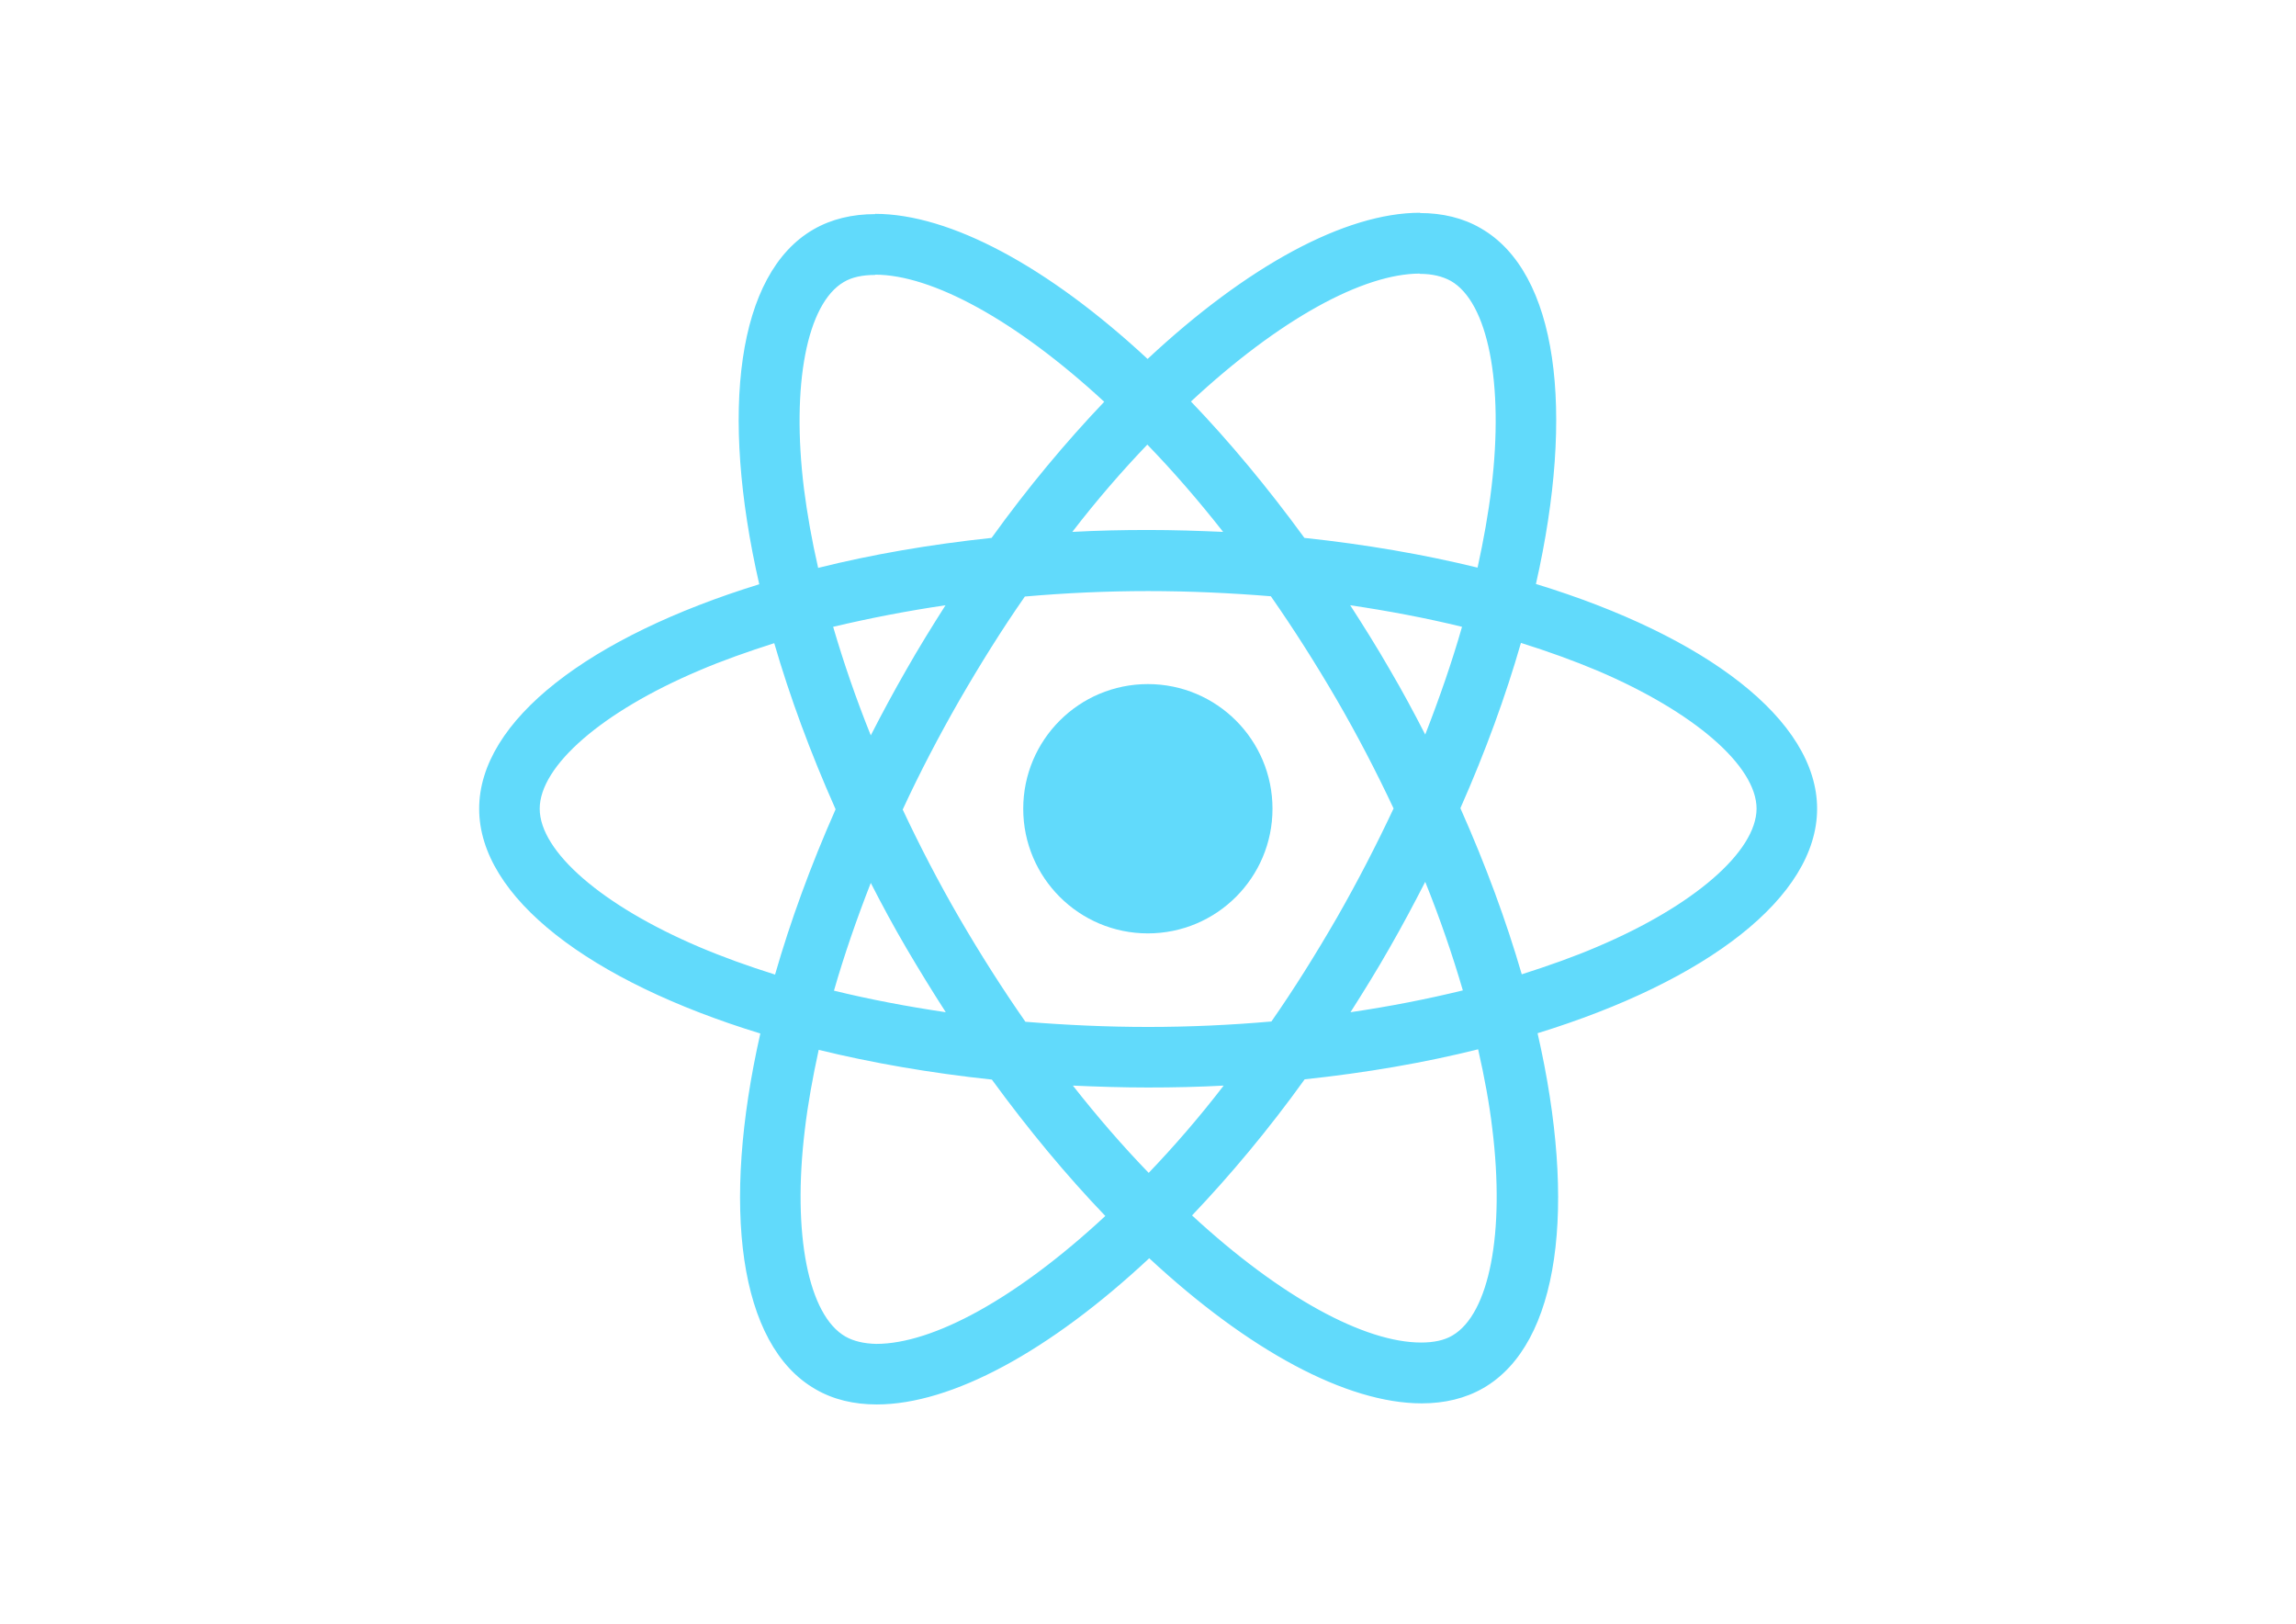
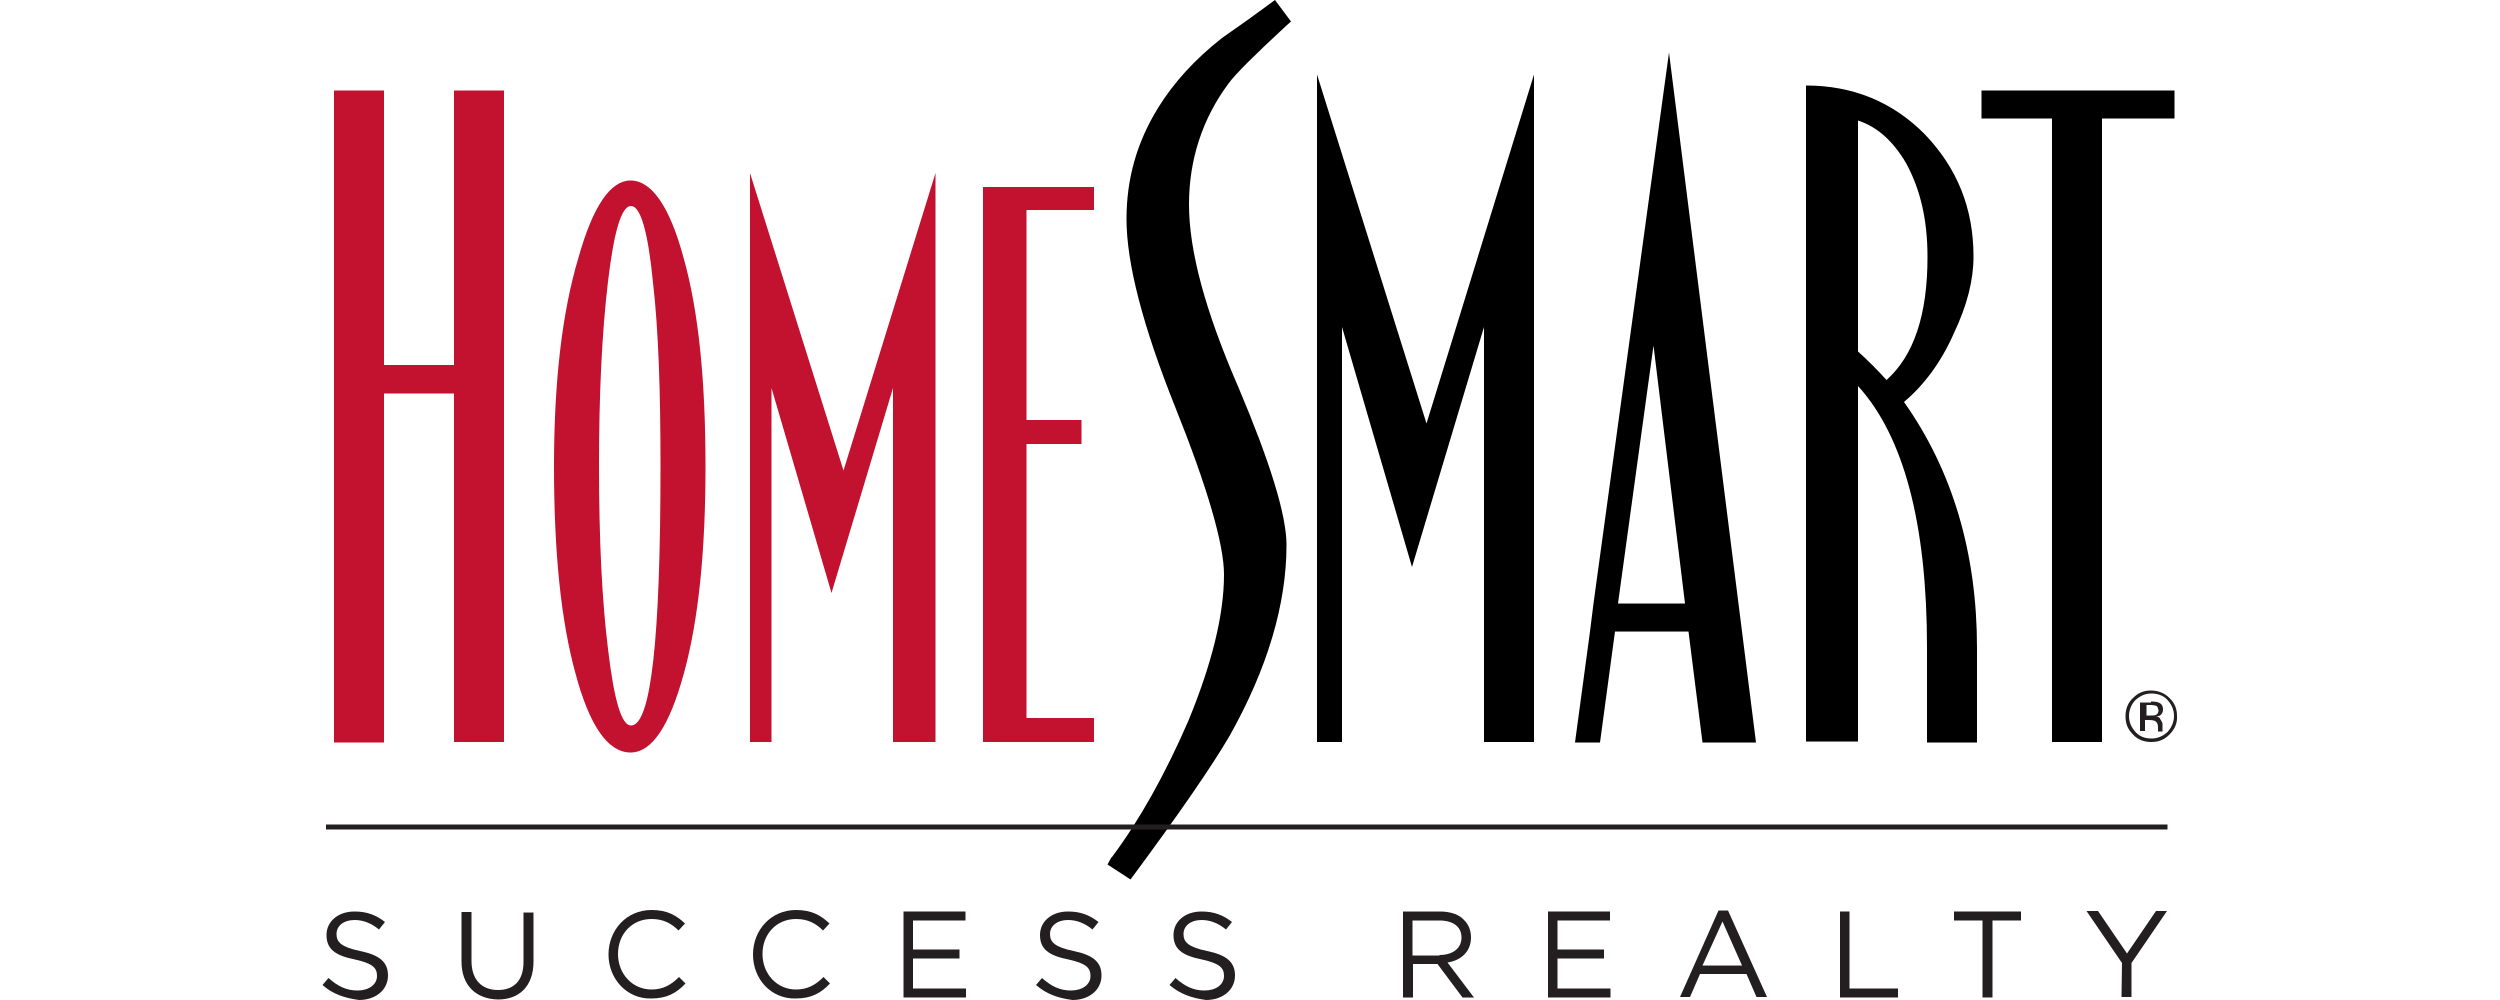
- <svg xmlns="http://www.w3.org/2000/svg" viewBox="0 0 841.9 595.3">
-   <g fill="#61DAFB">
-     <path d="M666.3 296.5c0-32.5-40.7-63.3-103.1-82.4 14.4-63.6 8-114.2-20.2-130.4-6.5-3.8-14.1-5.6-22.4-5.6v22.3c4.6 0 8.3.9 11.4 2.6 13.6 7.8 19.5 37.5 14.9 75.7-1.1 9.4-2.9 19.3-5.1 29.4-19.6-4.8-41-8.5-63.5-10.9-13.5-18.5-27.5-35.3-41.6-50 32.6-30.3 63.2-46.9 84-46.9V78c-27.5 0-63.5 19.6-99.9 53.6-36.4-33.8-72.4-53.2-99.9-53.2v22.3c20.7 0 51.4 16.5 84 46.6-14 14.7-28 31.4-41.3 49.9-22.6 2.4-44 6.1-63.6 11-2.3-10-4-19.7-5.2-29-4.7-38.2 1.1-67.9 14.6-75.8 3-1.8 6.9-2.6 11.5-2.6V78.5c-8.4 0-16 1.8-22.6 5.6-28.1 16.2-34.4 66.7-19.9 130.1-62.2 19.2-102.7 49.9-102.7 82.3 0 32.5 40.7 63.3 103.1 82.4-14.4 63.6-8 114.2 20.2 130.4 6.5 3.8 14.1 5.6 22.5 5.6 27.5 0 63.5-19.6 99.9-53.6 36.4 33.8 72.4 53.2 99.9 53.2 8.4 0 16-1.8 22.6-5.6 28.1-16.2 34.4-66.7 19.9-130.1 62-19.1 102.5-49.9 102.5-82.3zm-130.2-66.7c-3.7 12.9-8.3 26.2-13.5 39.5-4.1-8-8.4-16-13.1-24-4.6-8-9.5-15.8-14.4-23.4 14.2 2.1 27.9 4.7 41 7.9zm-45.8 106.5c-7.8 13.5-15.8 26.3-24.1 38.2-14.9 1.3-30 2-45.2 2-15.1 0-30.2-.7-45-1.9-8.3-11.9-16.4-24.6-24.2-38-7.6-13.1-14.5-26.4-20.8-39.8 6.2-13.4 13.2-26.8 20.7-39.9 7.8-13.5 15.8-26.3 24.1-38.2 14.9-1.3 30-2 45.2-2 15.1 0 30.2.7 45 1.9 8.3 11.9 16.4 24.6 24.2 38 7.6 13.1 14.5 26.4 20.8 39.8-6.3 13.4-13.2 26.8-20.7 39.9zm32.3-13c5.4 13.4 10 26.8 13.8 39.8-13.1 3.2-26.9 5.9-41.2 8 4.9-7.7 9.8-15.6 14.4-23.7 4.6-8 8.9-16.1 13-24.1zM421.2 430c-9.3-9.6-18.6-20.3-27.8-32 9 .4 18.2.7 27.5.7 9.4 0 18.7-.2 27.8-.7-9 11.7-18.3 22.4-27.5 32zm-74.4-58.9c-14.2-2.1-27.9-4.7-41-7.9 3.7-12.9 8.3-26.2 13.5-39.5 4.1 8 8.4 16 13.1 24 4.7 8 9.5 15.8 14.4 23.4zM420.7 163c9.3 9.6 18.6 20.3 27.8 32-9-.4-18.2-.7-27.5-.7-9.4 0-18.7.2-27.8.7 9-11.7 18.3-22.4 27.5-32zm-74 58.9c-4.9 7.7-9.8 15.6-14.4 23.7-4.6 8-8.9 16-13 24-5.4-13.4-10-26.8-13.8-39.8 13.1-3.1 26.9-5.8 41.2-7.9zm-90.5 125.2c-35.4-15.1-58.3-34.9-58.3-50.6 0-15.7 22.9-35.6 58.3-50.6 8.6-3.7 18-7 27.7-10.1 5.7 19.6 13.2 40 22.5 60.9-9.2 20.8-16.6 41.1-22.2 60.6-9.9-3.1-19.3-6.5-28-10.2zM310 490c-13.6-7.8-19.5-37.5-14.9-75.7 1.1-9.4 2.9-19.3 5.1-29.4 19.6 4.8 41 8.5 63.5 10.9 13.5 18.5 27.5 35.3 41.6 50-32.6 30.3-63.2 46.9-84 46.9-4.5-.1-8.3-1-11.3-2.7zm237.2-76.2c4.7 38.2-1.1 67.9-14.6 75.8-3 1.8-6.9 2.6-11.5 2.6-20.7 0-51.4-16.5-84-46.6 14-14.7 28-31.4 41.3-49.9 22.6-2.4 44-6.1 63.6-11 2.3 10.1 4.1 19.8 5.2 29.1zm38.5-66.7c-8.6 3.7-18 7-27.7 10.1-5.7-19.6-13.2-40-22.5-60.9 9.2-20.8 16.6-41.1 22.2-60.6 9.9 3.1 19.3 6.5 28.1 10.2 35.4 15.1 58.3 34.9 58.3 50.6-.1 15.7-23 35.6-58.4 50.6zM320.8 78.4z" />
-     <circle cx="420.9" cy="296.5" r="45.7" />
-     <path d="M520.5 78.1z" />
+ <svg xmlns="http://www.w3.org/2000/svg" version="1.1" id="Layer_1" x="0px" y="0px" viewBox="0 0 500 200" style="enable-background:new 0 0 500 200;" xml:space="preserve">
+   <style type="text/css">
+ 	.st0{fill:#C31230;}
+ 	.st1{fill:#231F20;}
+ 	.st2{fill:none;stroke:#231F20;stroke-miterlimit:10;}
+ </style>
+   <g>
+     <g>
+       <path class="st0" d="M100.8,18.1v130.3h-10V78.7h-14v69.8h-10V18.1h10V73h14V18.1H100.8z" />
+       <path class="st0" d="M126.2,145.1c-1.9,0-3.4-5.1-4.6-15.3c-1.2-9.7-1.8-21.8-1.8-36.7c0-14.5,0.6-26.7,1.8-36.8    s2.7-15.1,4.6-15.1c1.9,0,3.4,5.1,4.4,15.3c1.1,9.6,1.5,21.7,1.5,36.7C132.1,127.8,130.2,145.1,126.2,145.1z M136.7,51.5    c-2.8-10.3-6.4-15.4-10.6-15.4c-4,0-7.5,5.1-10.4,15.4c-3.3,11-4.9,24.9-4.9,41.8c0,17.2,1.4,30.9,4.3,41.4    c2.8,10.5,6.5,15.8,11,15.8c4.3,0,7.8-5.3,10.7-15.9s4.3-24.3,4.3-41.3C141.1,76,139.7,62.1,136.7,51.5z" />
+       <path class="st0" d="M187.1,34.6v113.8h-8.5V77.6l-12.3,41l-12-41v70.8H150V34.6l18.7,59.5L187.1,34.6z" />
+       <path class="st0" d="M218.8,143.6v4.8h-22.2v-111h22.2V42h-13.5v42h11v4.8h-11v54.8H218.8z" />
+     </g>
+     <g>
+       <path d="M306.8,14.9v133.5h-10v-83l-14.4,48l-14-48v83h-5V14.9l21.9,69.8L306.8,14.9z" />
+       <path d="M330.7,69.1l6.3,51.6h-13.4L330.7,69.1z M318,126.3l-3,22.2h5l3-22.2h14.7l2.8,22.2h10.7l-17.4-138l-15.1,110.2L318,126.3    z" />
+       <path d="M377.3,76c-1.8-2-3.7-3.9-5.7-5.7V24.1c3.9,1.3,7,4.1,9.6,8.5c2.9,5.3,4.3,11.4,4.3,18.8C385.5,62.9,382.8,71.1,377.3,76z     M380.8,80.4c4-3.4,7.4-7.9,10-13.8c2.6-5.5,3.9-10.5,3.9-15.3c0-9.7-3.3-17.7-9.7-24.4c-6.4-6.5-14.4-9.8-23.8-9.8v131.2h10.4    V77.2c9.1,10,13.8,27.4,13.8,52.3v19h10v-18.9C395.4,110.6,390.5,94.1,380.8,80.4z" />
+       <path d="M434.9,18.1v5.6h-14.5v124.7h-10V23.7h-14.1v-5.6H434.9z" />
+       <path d="M237.8,40.9c0-9,2.7-17.2,7.9-24.2c1.4-1.9,5.1-5.6,11.6-11.6l0.9-0.8L255,0c-3.5,2.6-7,5.1-10.6,7.6l0,0l0,0l0,0l0,0    c-5.5,4.3-9.8,9.1-12.8,14c-4.2,6.8-6.3,14.1-6.3,22.2c0,8.9,3.3,21.5,9.7,37.5c6.5,16.2,9.8,27.6,9.8,33.6c0,8.2-2.5,18-7.1,29.2    c-4.6,10.6-9.7,19.8-15.3,27.3l-0.1,0.1l-0.1,0.1l-0.7,1.3l4.6,3c9.7-13.1,16.3-22.7,19.8-28.7c7.6-13.5,11.4-26.4,11.4-38.2    c0-6-3.3-16.6-9.6-31.5C241,62.1,237.8,50.1,237.8,40.9z" />
+     </g>
+   </g>
+   <g>
+     <path class="st1" d="M433.9,146.9c-1.1,1.1-2.2,1.5-3.7,1.5c-1.4,0-2.7-0.5-3.6-1.5c-1.1-1.1-1.5-2.2-1.5-3.7   c0-1.4,0.5-2.7,1.5-3.6c1.1-1.1,2.2-1.5,3.6-1.5s2.7,0.5,3.7,1.5c1.1,1.1,1.5,2.2,1.5,3.6C435.5,144.5,435,145.8,433.9,146.9z    M427.1,140c-0.8,0.8-1.3,2-1.3,3.2c0,1.3,0.5,2.3,1.3,3.2c0.8,0.9,1.9,1.3,3.2,1.3s2.3-0.5,3.2-1.3c0.8-0.9,1.3-2,1.3-3.2   c0-1.3-0.5-2.3-1.3-3.2c-0.8-0.9-2-1.3-3.2-1.3C429,138.7,428,139.2,427.1,140z M430.2,140.3c0.7,0,1.3,0.1,1.5,0.2   c0.6,0.2,0.9,0.7,0.9,1.4c0,0.5-0.2,0.9-0.6,1.2c-0.2,0.1-0.5,0.2-0.8,0.2c0.5,0.1,0.8,0.2,0.9,0.6c0.2,0.4,0.4,0.6,0.4,0.9v0.5   c0,0.1,0,0.2,0,0.5c0,0.1,0,0.2,0,0.4v0.1h-0.9l0,0c0,0,0,0,0-0.1v-0.2v-0.5c0-0.7-0.2-1.1-0.6-1.3c-0.2-0.1-0.6-0.2-1.2-0.2H429   v2.2H428v-5.7h2.2V140.3z M431.3,141.2c-0.2-0.1-0.7-0.2-1.2-0.2h-0.8v2.1h0.9c0.5,0,0.7,0,0.9-0.1c0.4-0.1,0.6-0.5,0.6-0.9   C431.6,141.6,431.5,141.3,431.3,141.2z" />
+   </g>
+   <line class="st2" x1="65.2" y1="165.4" x2="433.5" y2="165.4" />
+   <g>
+     <path class="st1" d="M64.5,197l1.2-1.4c1.8,1.6,3.5,2.5,5.8,2.5s3.9-1.2,3.9-2.9l0,0c0-1.6-0.8-2.5-4.4-3.3c-4-0.8-5.7-2.1-5.7-4.9   l0,0c0-2.7,2.3-4.7,5.6-4.7c2.5,0,4.3,0.7,6.1,2.1l-1.2,1.5c-1.6-1.3-3.2-1.9-4.9-1.9c-2.2,0-3.6,1.2-3.6,2.8l0,0   c0,1.6,0.9,2.6,4.7,3.4c3.9,0.8,5.6,2.2,5.6,4.9l0,0c0,2.9-2.5,4.9-5.8,4.9C68.9,199.6,66.5,198.8,64.5,197z" />
+     <path class="st1" d="M92.3,192.3v-9.9h2v9.8c0,3.7,2,5.8,5.3,5.8c3.2,0,5.1-1.9,5.1-5.6v-9.9h2v9.8c0,5-2.9,7.6-7.1,7.6   C95.2,199.8,92.3,197.1,92.3,192.3z" />
+     <path class="st1" d="M121.7,190.9L121.7,190.9c0-4.9,3.6-8.9,8.6-8.9c3.2,0,5,1.1,6.7,2.7l-1.3,1.4c-1.4-1.4-3-2.3-5.4-2.3   c-3.9,0-6.7,3-6.7,7l0,0c0,4,2.9,7.1,6.7,7.1c2.3,0,3.9-0.9,5.5-2.5l1.3,1.3c-1.8,1.9-3.7,3-6.9,3   C125.4,199.8,121.7,195.8,121.7,190.9z" />
+     <path class="st1" d="M150.6,190.9L150.6,190.9c0-4.9,3.6-8.9,8.6-8.9c3.2,0,5,1.1,6.7,2.7l-1.3,1.4c-1.4-1.4-3-2.3-5.4-2.3   c-3.9,0-6.7,3-6.7,7l0,0c0,4,2.9,7.1,6.7,7.1c2.3,0,3.9-0.9,5.5-2.5l1.3,1.3c-1.8,1.9-3.7,3-6.9,3   C154.2,199.8,150.6,195.8,150.6,190.9z" />
+     <path class="st1" d="M180.7,182.3h12.4v1.8h-10.5v5.8h9.3v1.8h-9.3v6h10.6v1.8h-12.5V182.3z" />
+     <path class="st1" d="M207.2,197l1.2-1.4c1.8,1.6,3.5,2.5,5.8,2.5s3.9-1.2,3.9-2.9l0,0c0-1.6-0.8-2.5-4.4-3.3   c-4-0.8-5.7-2.1-5.7-4.9l0,0c0-2.7,2.3-4.7,5.6-4.7c2.5,0,4.3,0.7,6.1,2.1l-1.2,1.5c-1.6-1.3-3.2-1.9-4.9-1.9   c-2.2,0-3.6,1.2-3.6,2.8l0,0c0,1.6,0.9,2.6,4.7,3.4c3.9,0.8,5.6,2.2,5.6,4.9l0,0c0,2.9-2.5,4.9-5.8,4.9   C211.5,199.6,209.3,198.8,207.2,197z" />
+     <path class="st1" d="M233.9,197l1.2-1.4c1.8,1.6,3.5,2.5,5.8,2.5s3.9-1.2,3.9-2.9l0,0c0-1.6-0.8-2.5-4.4-3.3   c-4-0.8-5.7-2.1-5.7-4.9l0,0c0-2.7,2.3-4.7,5.6-4.7c2.5,0,4.3,0.7,6.1,2.1l-1.2,1.5c-1.6-1.3-3.2-1.9-4.9-1.9   c-2.2,0-3.6,1.2-3.6,2.8l0,0c0,1.6,0.9,2.6,4.7,3.4c3.9,0.8,5.6,2.2,5.6,4.9l0,0c0,2.9-2.5,4.9-5.8,4.9   C238.3,199.6,236,198.8,233.9,197z" />
+     <path class="st1" d="M280.6,182.3h7.4c2.1,0,3.9,0.6,4.9,1.8c0.8,0.8,1.3,2,1.3,3.4l0,0c0,2.8-2,4.6-4.7,5l5.3,7h-2.3l-5-6.7h-4.9   v6.7h-2v-17.2H280.6z M287.9,191c2.6,0,4.4-1.3,4.4-3.5l0,0c0-2.1-1.6-3.4-4.4-3.4h-5.4v7h5.4V191z" />
+     <path class="st1" d="M309.6,182.3H322v1.8h-10.5v5.8h9.3v1.8h-9.3v6h10.6v1.8h-12.5V182.3z" />
+     <path class="st1" d="M343.7,182.1h1.9l7.8,17.3h-2.1l-2-4.6H340l-2,4.6h-2L343.7,182.1z M348.4,193.1l-3.9-8.8l-4,8.8H348.4z" />
+     <path class="st1" d="M367.9,182.3h2v15.4h9.7v1.8H368v-17.2H367.9z" />
+     <path class="st1" d="M396.5,184.1h-5.7v-1.8h13.4v1.8h-5.7v15.4h-2V184.1z" />
+     <path class="st1" d="M424.4,192.6l-7.1-10.4h2.3l5.8,8.5l5.8-8.5h2.2l-7.1,10.4v6.8h-2L424.4,192.6L424.4,192.6z" />
  </g>
</svg>
